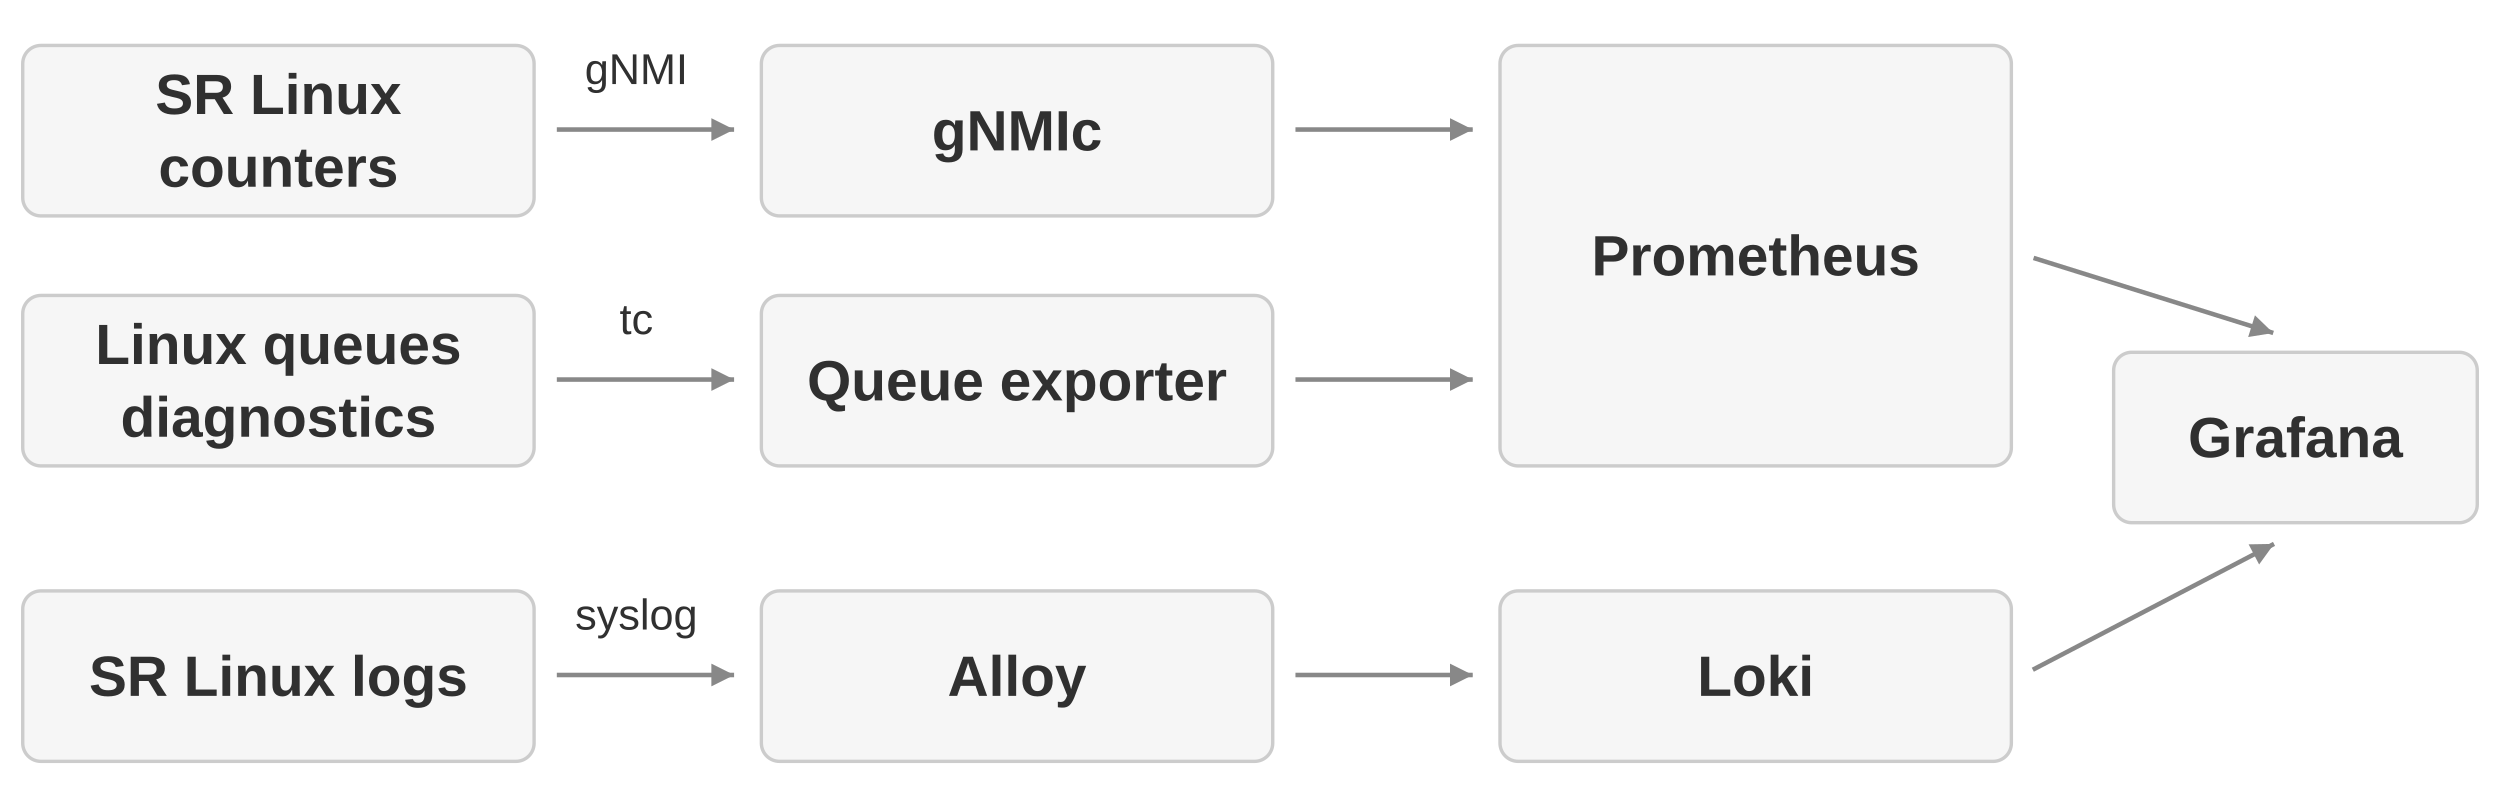
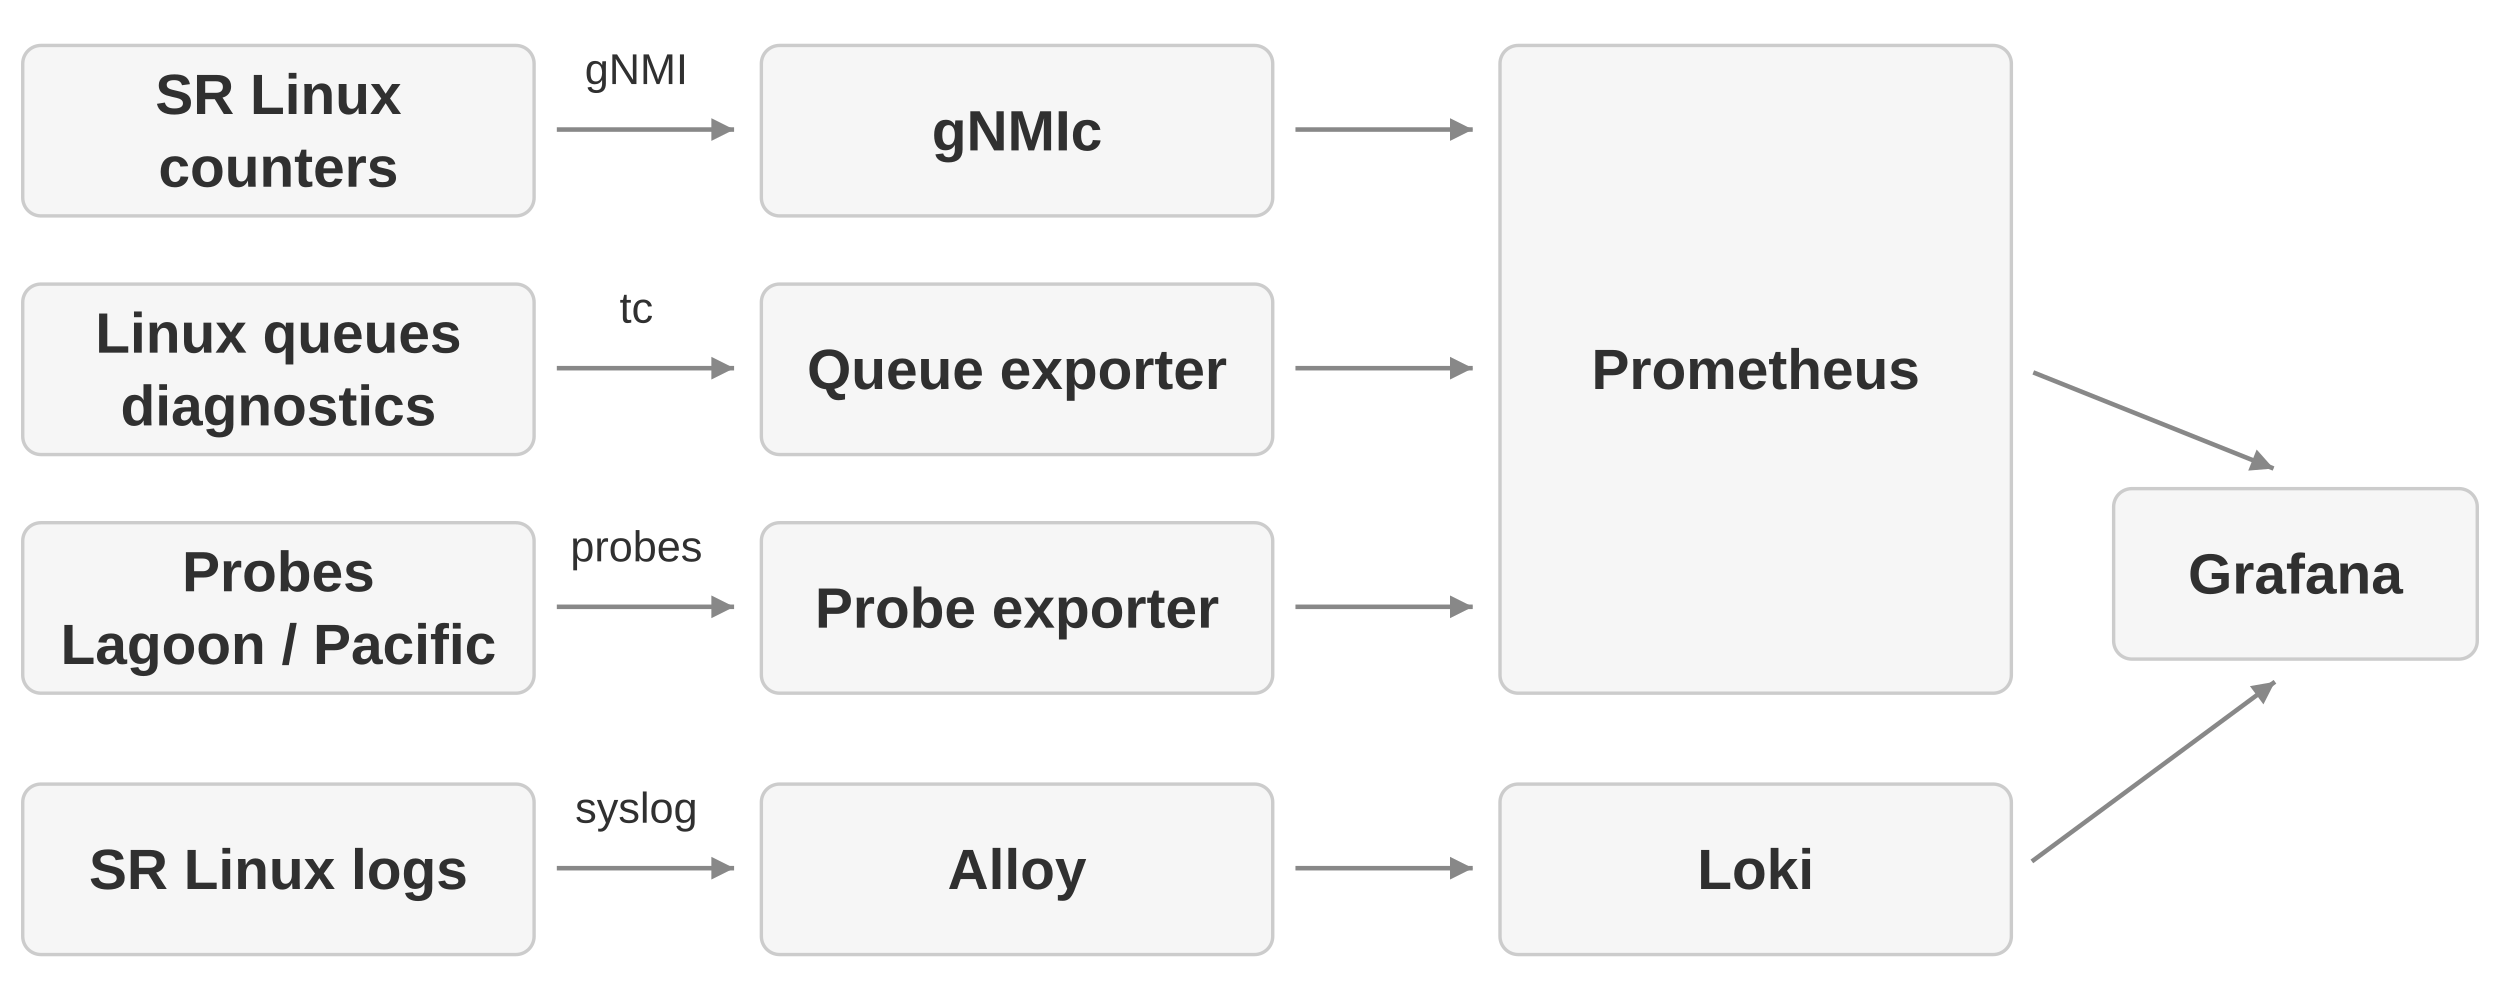
- <svg xmlns="http://www.w3.org/2000/svg" width="1100" height="355" viewBox="0 0 1100 355" role="img" aria-label="Explanatory course diagram">
+ <svg xmlns="http://www.w3.org/2000/svg" width="1100" height="440" viewBox="0 0 1100 440" role="img" aria-label="Explanatory course diagram">
  <defs>
    <marker id="arrow" viewBox="0 0 8 8" markerUnits="userSpaceOnUse" markerWidth="10" markerHeight="10" refX="8" refY="4" orient="auto">
      <path d="M0,0 L8,4 L0,8" fill="#888888" />
    </marker>
    <marker id="arrow-grey" viewBox="0 0 8 8" markerUnits="userSpaceOnUse" markerWidth="10" markerHeight="10" refX="8" refY="4" orient="auto">
      <path d="M0,0 L8,4 L0,8" fill="#888888" />
    </marker>
  </defs>
  <g font-family="Arial, Liberation Sans, sans-serif">
    <rect x="10" y="20" width="225" height="75" rx="8" fill="#f6f6f6" stroke="#cccccc" stroke-width="1.5" />
    <text dominant-baseline="central" x="122.5" y="41.5" font-size="25" text-anchor="middle" fill="#303030" font-weight="700">SR Linux</text>
    <text dominant-baseline="central" x="122.5" y="73.5" font-size="25" text-anchor="middle" fill="#303030" font-weight="700">counters</text>
    <rect x="335" y="20" width="225" height="75" rx="8" fill="#f6f6f6" stroke="#cccccc" stroke-width="1.5" />
    <text dominant-baseline="central" x="447.5" y="57.5" font-size="25" text-anchor="middle" fill="#303030" font-weight="700">gNMIc</text>
-     <rect x="10" y="130" width="225" height="75" rx="8" fill="#f6f6f6" stroke="#cccccc" stroke-width="1.5" />
-     <text dominant-baseline="central" x="122.5" y="151.5" font-size="25" text-anchor="middle" fill="#303030" font-weight="700">Linux queues</text>
-     <text dominant-baseline="central" x="122.5" y="183.5" font-size="25" text-anchor="middle" fill="#303030" font-weight="700">diagnostics</text>
-     <rect x="335" y="130" width="225" height="75" rx="8" fill="#f6f6f6" stroke="#cccccc" stroke-width="1.5" />
-     <text dominant-baseline="central" x="447.5" y="167.5" font-size="25" text-anchor="middle" fill="#303030" font-weight="700">Queue exporter</text>
-     <rect x="660" y="20" width="225" height="185" rx="8" fill="#f6f6f6" stroke="#cccccc" stroke-width="1.5" />
-     <text dominant-baseline="central" x="772.5" y="112.5" font-size="25" text-anchor="middle" fill="#303030" font-weight="700">Prometheus</text>
-     <rect x="10" y="260" width="225" height="75" rx="8" fill="#f6f6f6" stroke="#cccccc" stroke-width="1.5" />
-     <text dominant-baseline="central" x="122.5" y="297.5" font-size="25" text-anchor="middle" fill="#303030" font-weight="700">SR Linux logs</text>
-     <rect x="335" y="260" width="225" height="75" rx="8" fill="#f6f6f6" stroke="#cccccc" stroke-width="1.5" />
-     <text dominant-baseline="central" x="447.5" y="297.5" font-size="25" text-anchor="middle" fill="#303030" font-weight="700">Alloy</text>
-     <rect x="660" y="260" width="225" height="75" rx="8" fill="#f6f6f6" stroke="#cccccc" stroke-width="1.5" />
-     <text dominant-baseline="central" x="772.5" y="297.5" font-size="25" text-anchor="middle" fill="#303030" font-weight="700">Loki</text>
-     <rect x="930" y="155" width="160" height="75" rx="8" fill="#f6f6f6" stroke="#cccccc" stroke-width="1.5" />
-     <text dominant-baseline="central" x="1010.0" y="192.5" font-size="25" text-anchor="middle" fill="#303030" font-weight="700">Grafana</text>
+     <rect x="10" y="125" width="225" height="75" rx="8" fill="#f6f6f6" stroke="#cccccc" stroke-width="1.5" />
+     <text dominant-baseline="central" x="122.5" y="146.5" font-size="25" text-anchor="middle" fill="#303030" font-weight="700">Linux queues</text>
+     <text dominant-baseline="central" x="122.5" y="178.5" font-size="25" text-anchor="middle" fill="#303030" font-weight="700">diagnostics</text>
+     <rect x="335" y="125" width="225" height="75" rx="8" fill="#f6f6f6" stroke="#cccccc" stroke-width="1.5" />
+     <text dominant-baseline="central" x="447.5" y="162.5" font-size="25" text-anchor="middle" fill="#303030" font-weight="700">Queue exporter</text>
+     <rect x="10" y="230" width="225" height="75" rx="8" fill="#f6f6f6" stroke="#cccccc" stroke-width="1.5" />
+     <text dominant-baseline="central" x="122.5" y="251.5" font-size="25" text-anchor="middle" fill="#303030" font-weight="700">Probes</text>
+     <text dominant-baseline="central" x="122.5" y="283.5" font-size="25" text-anchor="middle" fill="#303030" font-weight="700">Lagoon / Pacific</text>
+     <rect x="335" y="230" width="225" height="75" rx="8" fill="#f6f6f6" stroke="#cccccc" stroke-width="1.5" />
+     <text dominant-baseline="central" x="447.5" y="267.5" font-size="25" text-anchor="middle" fill="#303030" font-weight="700">Probe exporter</text>
+     <rect x="660" y="20" width="225" height="285" rx="8" fill="#f6f6f6" stroke="#cccccc" stroke-width="1.5" />
+     <text dominant-baseline="central" x="772.5" y="162.5" font-size="25" text-anchor="middle" fill="#303030" font-weight="700">Prometheus</text>
+     <rect x="10" y="345" width="225" height="75" rx="8" fill="#f6f6f6" stroke="#cccccc" stroke-width="1.5" />
+     <text dominant-baseline="central" x="122.5" y="382.5" font-size="25" text-anchor="middle" fill="#303030" font-weight="700">SR Linux logs</text>
+     <rect x="335" y="345" width="225" height="75" rx="8" fill="#f6f6f6" stroke="#cccccc" stroke-width="1.5" />
+     <text dominant-baseline="central" x="447.5" y="382.5" font-size="25" text-anchor="middle" fill="#303030" font-weight="700">Alloy</text>
+     <rect x="660" y="345" width="225" height="75" rx="8" fill="#f6f6f6" stroke="#cccccc" stroke-width="1.5" />
+     <text dominant-baseline="central" x="772.5" y="382.5" font-size="25" text-anchor="middle" fill="#303030" font-weight="700">Loki</text>
+     <rect x="930" y="215" width="160" height="75" rx="8" fill="#f6f6f6" stroke="#cccccc" stroke-width="1.5" />
+     <text dominant-baseline="central" x="1010.0" y="252.5" font-size="25" text-anchor="middle" fill="#303030" font-weight="700">Grafana</text>
    <path d="M245.0,57.0 L323.0,57.0" fill="none" stroke="#888888" stroke-width="2" marker-end="url(#arrow-grey)" />
    <path d="M570.0,57.0 L648.0,57.0" fill="none" stroke="#888888" stroke-width="2" marker-end="url(#arrow-grey)" />
-     <path d="M245.0,167.0 L323.0,167.0" fill="none" stroke="#888888" stroke-width="2" marker-end="url(#arrow-grey)" />
-     <path d="M570.0,167.0 L648.0,167.0" fill="none" stroke="#888888" stroke-width="2" marker-end="url(#arrow-grey)" />
-     <path d="M245.0,297.0 L323.0,297.0" fill="none" stroke="#888888" stroke-width="2" marker-end="url(#arrow-grey)" />
-     <path d="M570.0,297.0 L648.0,297.0" fill="none" stroke="#888888" stroke-width="2" marker-end="url(#arrow-grey)" />
-     <path d="M894.772,113.494 L1000.228,146.506" fill="none" stroke="#888888" stroke-width="2" marker-end="url(#arrow-grey)" />
-     <path d="M894.433,294.687 L1000.567,239.313" fill="none" stroke="#888888" stroke-width="2" marker-end="url(#arrow-grey)" />
+     <path d="M245.0,162.0 L323.0,162.0" fill="none" stroke="#888888" stroke-width="2" marker-end="url(#arrow-grey)" />
+     <path d="M570.0,162.0 L648.0,162.0" fill="none" stroke="#888888" stroke-width="2" marker-end="url(#arrow-grey)" />
+     <path d="M245.0,267.0 L323.0,267.0" fill="none" stroke="#888888" stroke-width="2" marker-end="url(#arrow-grey)" />
+     <path d="M570.0,267.0 L648.0,267.0" fill="none" stroke="#888888" stroke-width="2" marker-end="url(#arrow-grey)" />
+     <path d="M245.0,382.0 L323.0,382.0" fill="none" stroke="#888888" stroke-width="2" marker-end="url(#arrow-grey)" />
+     <path d="M570.0,382.0 L648.0,382.0" fill="none" stroke="#888888" stroke-width="2" marker-end="url(#arrow-grey)" />
+     <path d="M894.642,163.857 L1000.358,206.143" fill="none" stroke="#888888" stroke-width="2" marker-end="url(#arrow-grey)" />
+     <path d="M894.021,379.028 L1000.979,299.972" fill="none" stroke="#888888" stroke-width="2" marker-end="url(#arrow-grey)" />
    <text x="280" y="37" font-size="19" text-anchor="middle" fill="#303030" font-weight="400">gNMI</text>
-     <text x="280" y="147" font-size="19" text-anchor="middle" fill="#303030" font-weight="400">tc</text>
-     <text x="280" y="277" font-size="19" text-anchor="middle" fill="#303030" font-weight="400">syslog</text>
+     <text x="280" y="142" font-size="19" text-anchor="middle" fill="#303030" font-weight="400">tc</text>
+     <text x="280" y="247" font-size="19" text-anchor="middle" fill="#303030" font-weight="400">probes</text>
+     <text x="280" y="362" font-size="19" text-anchor="middle" fill="#303030" font-weight="400">syslog</text>
  </g>
</svg>
